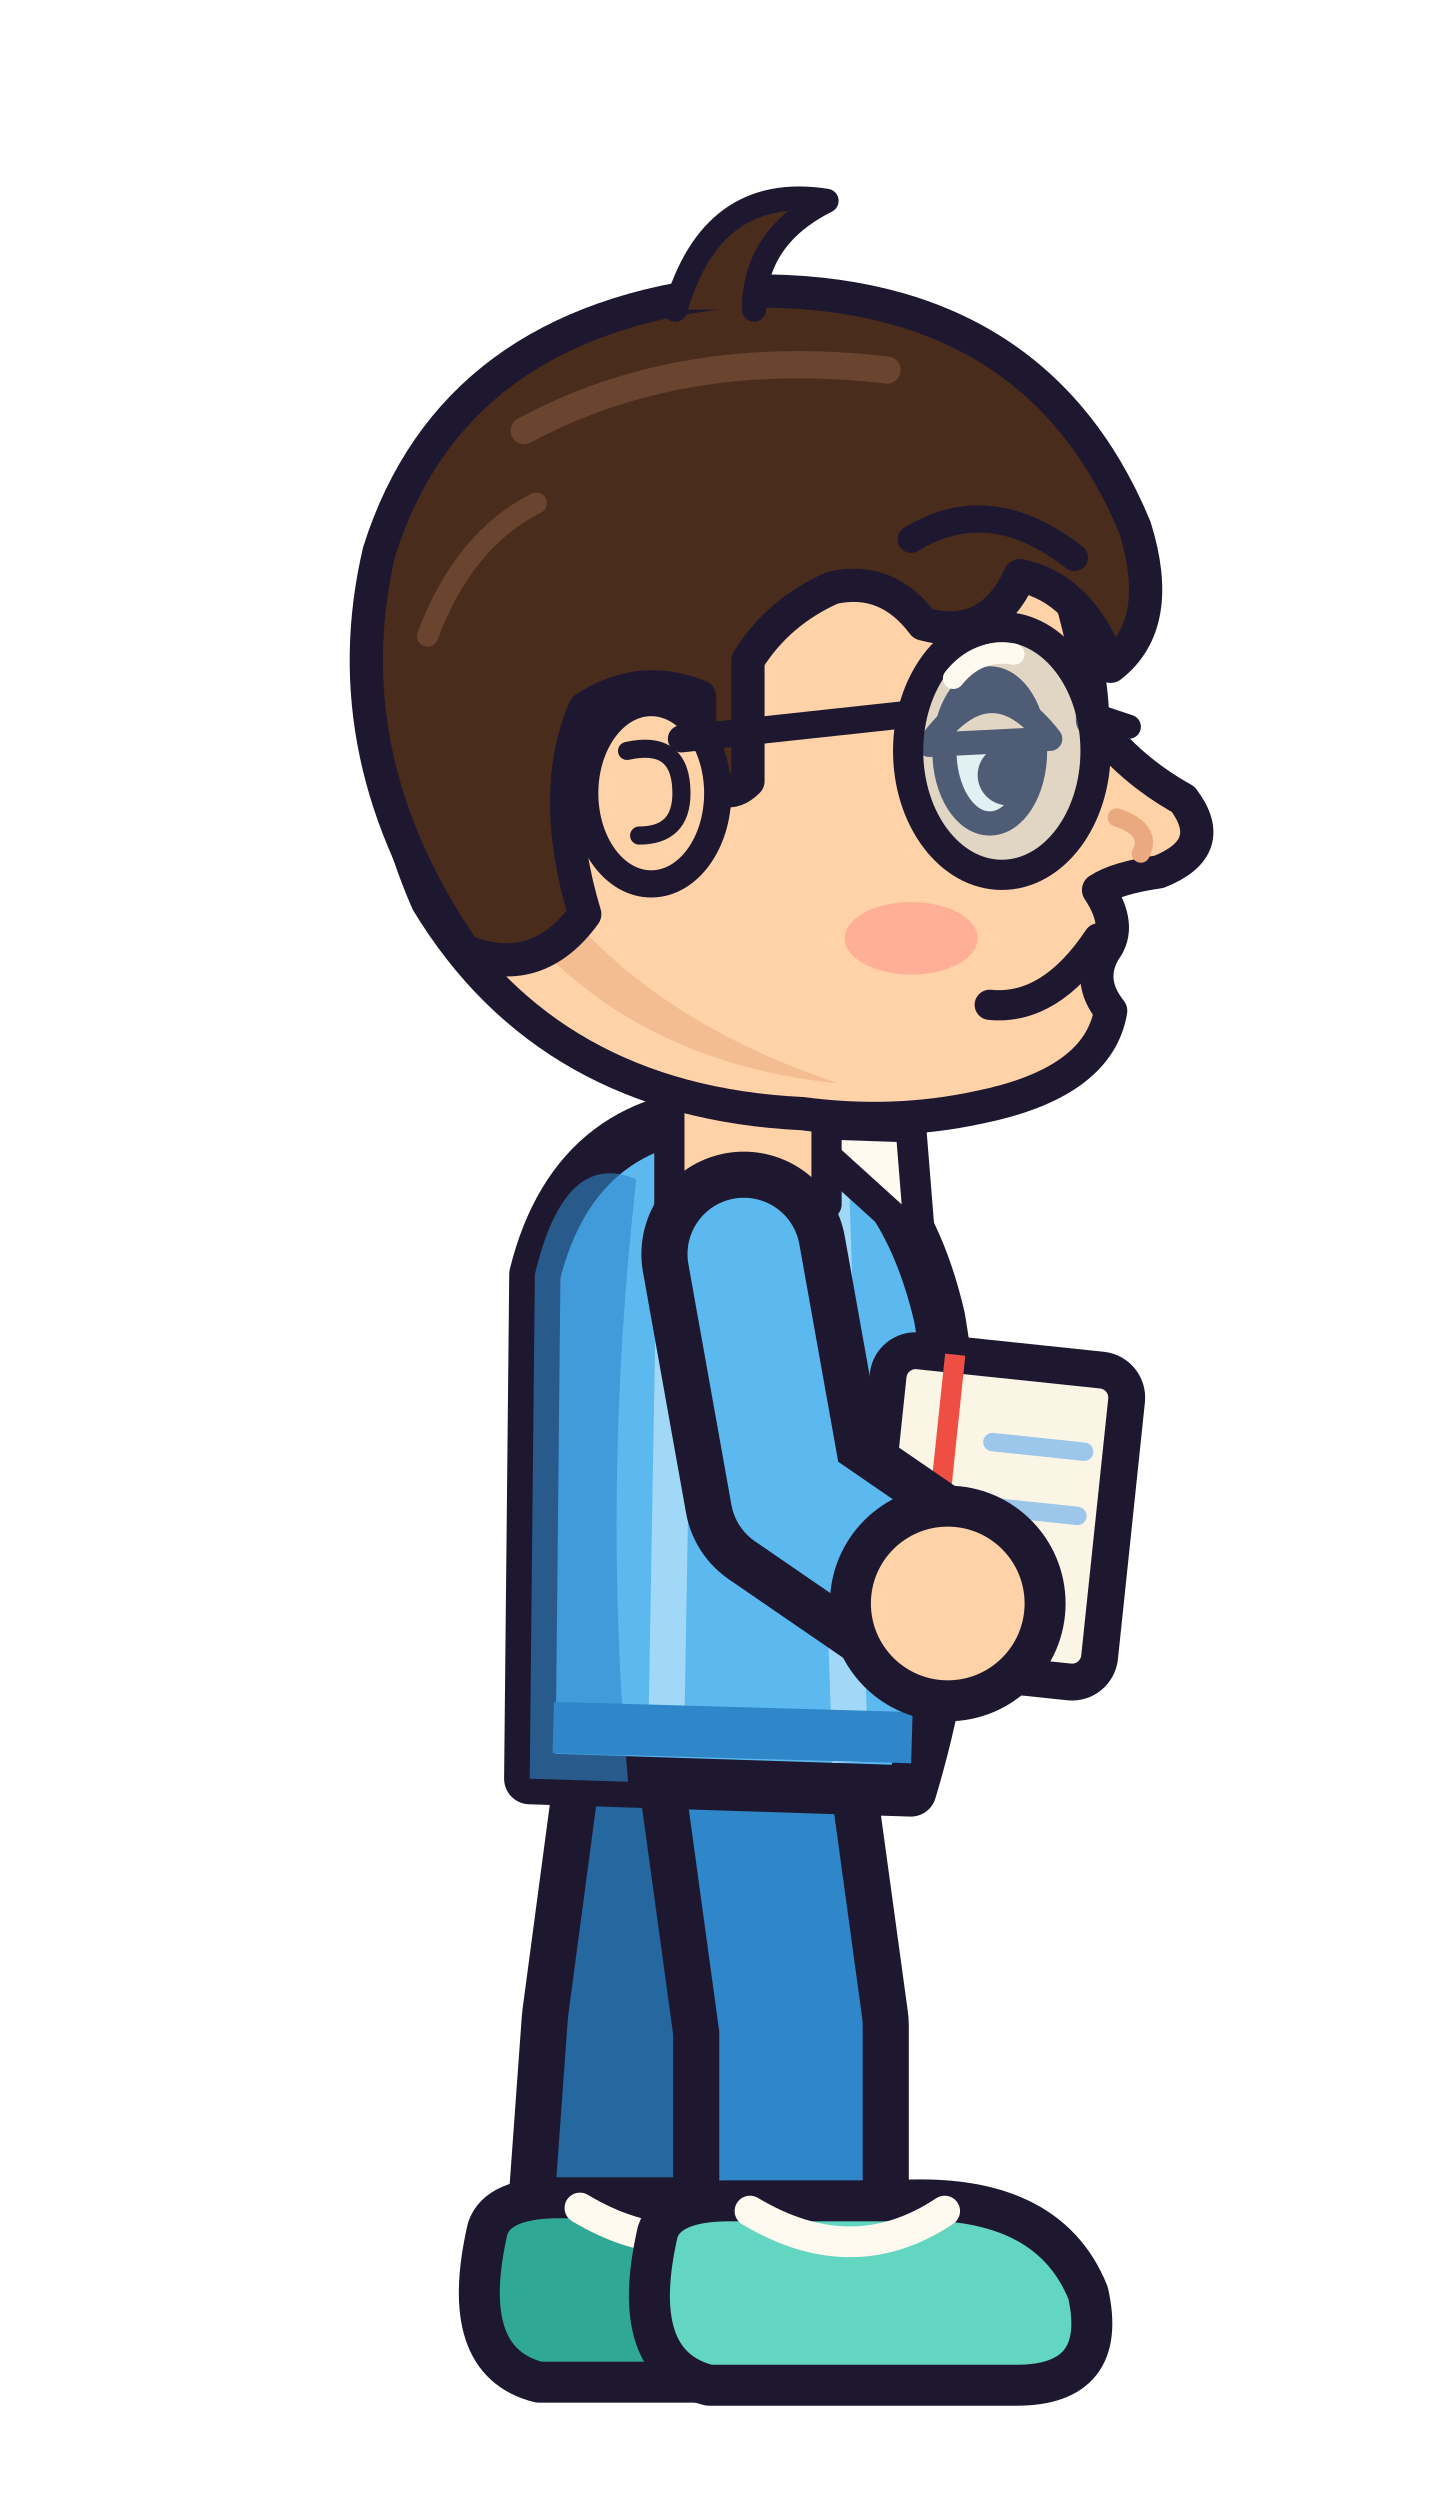
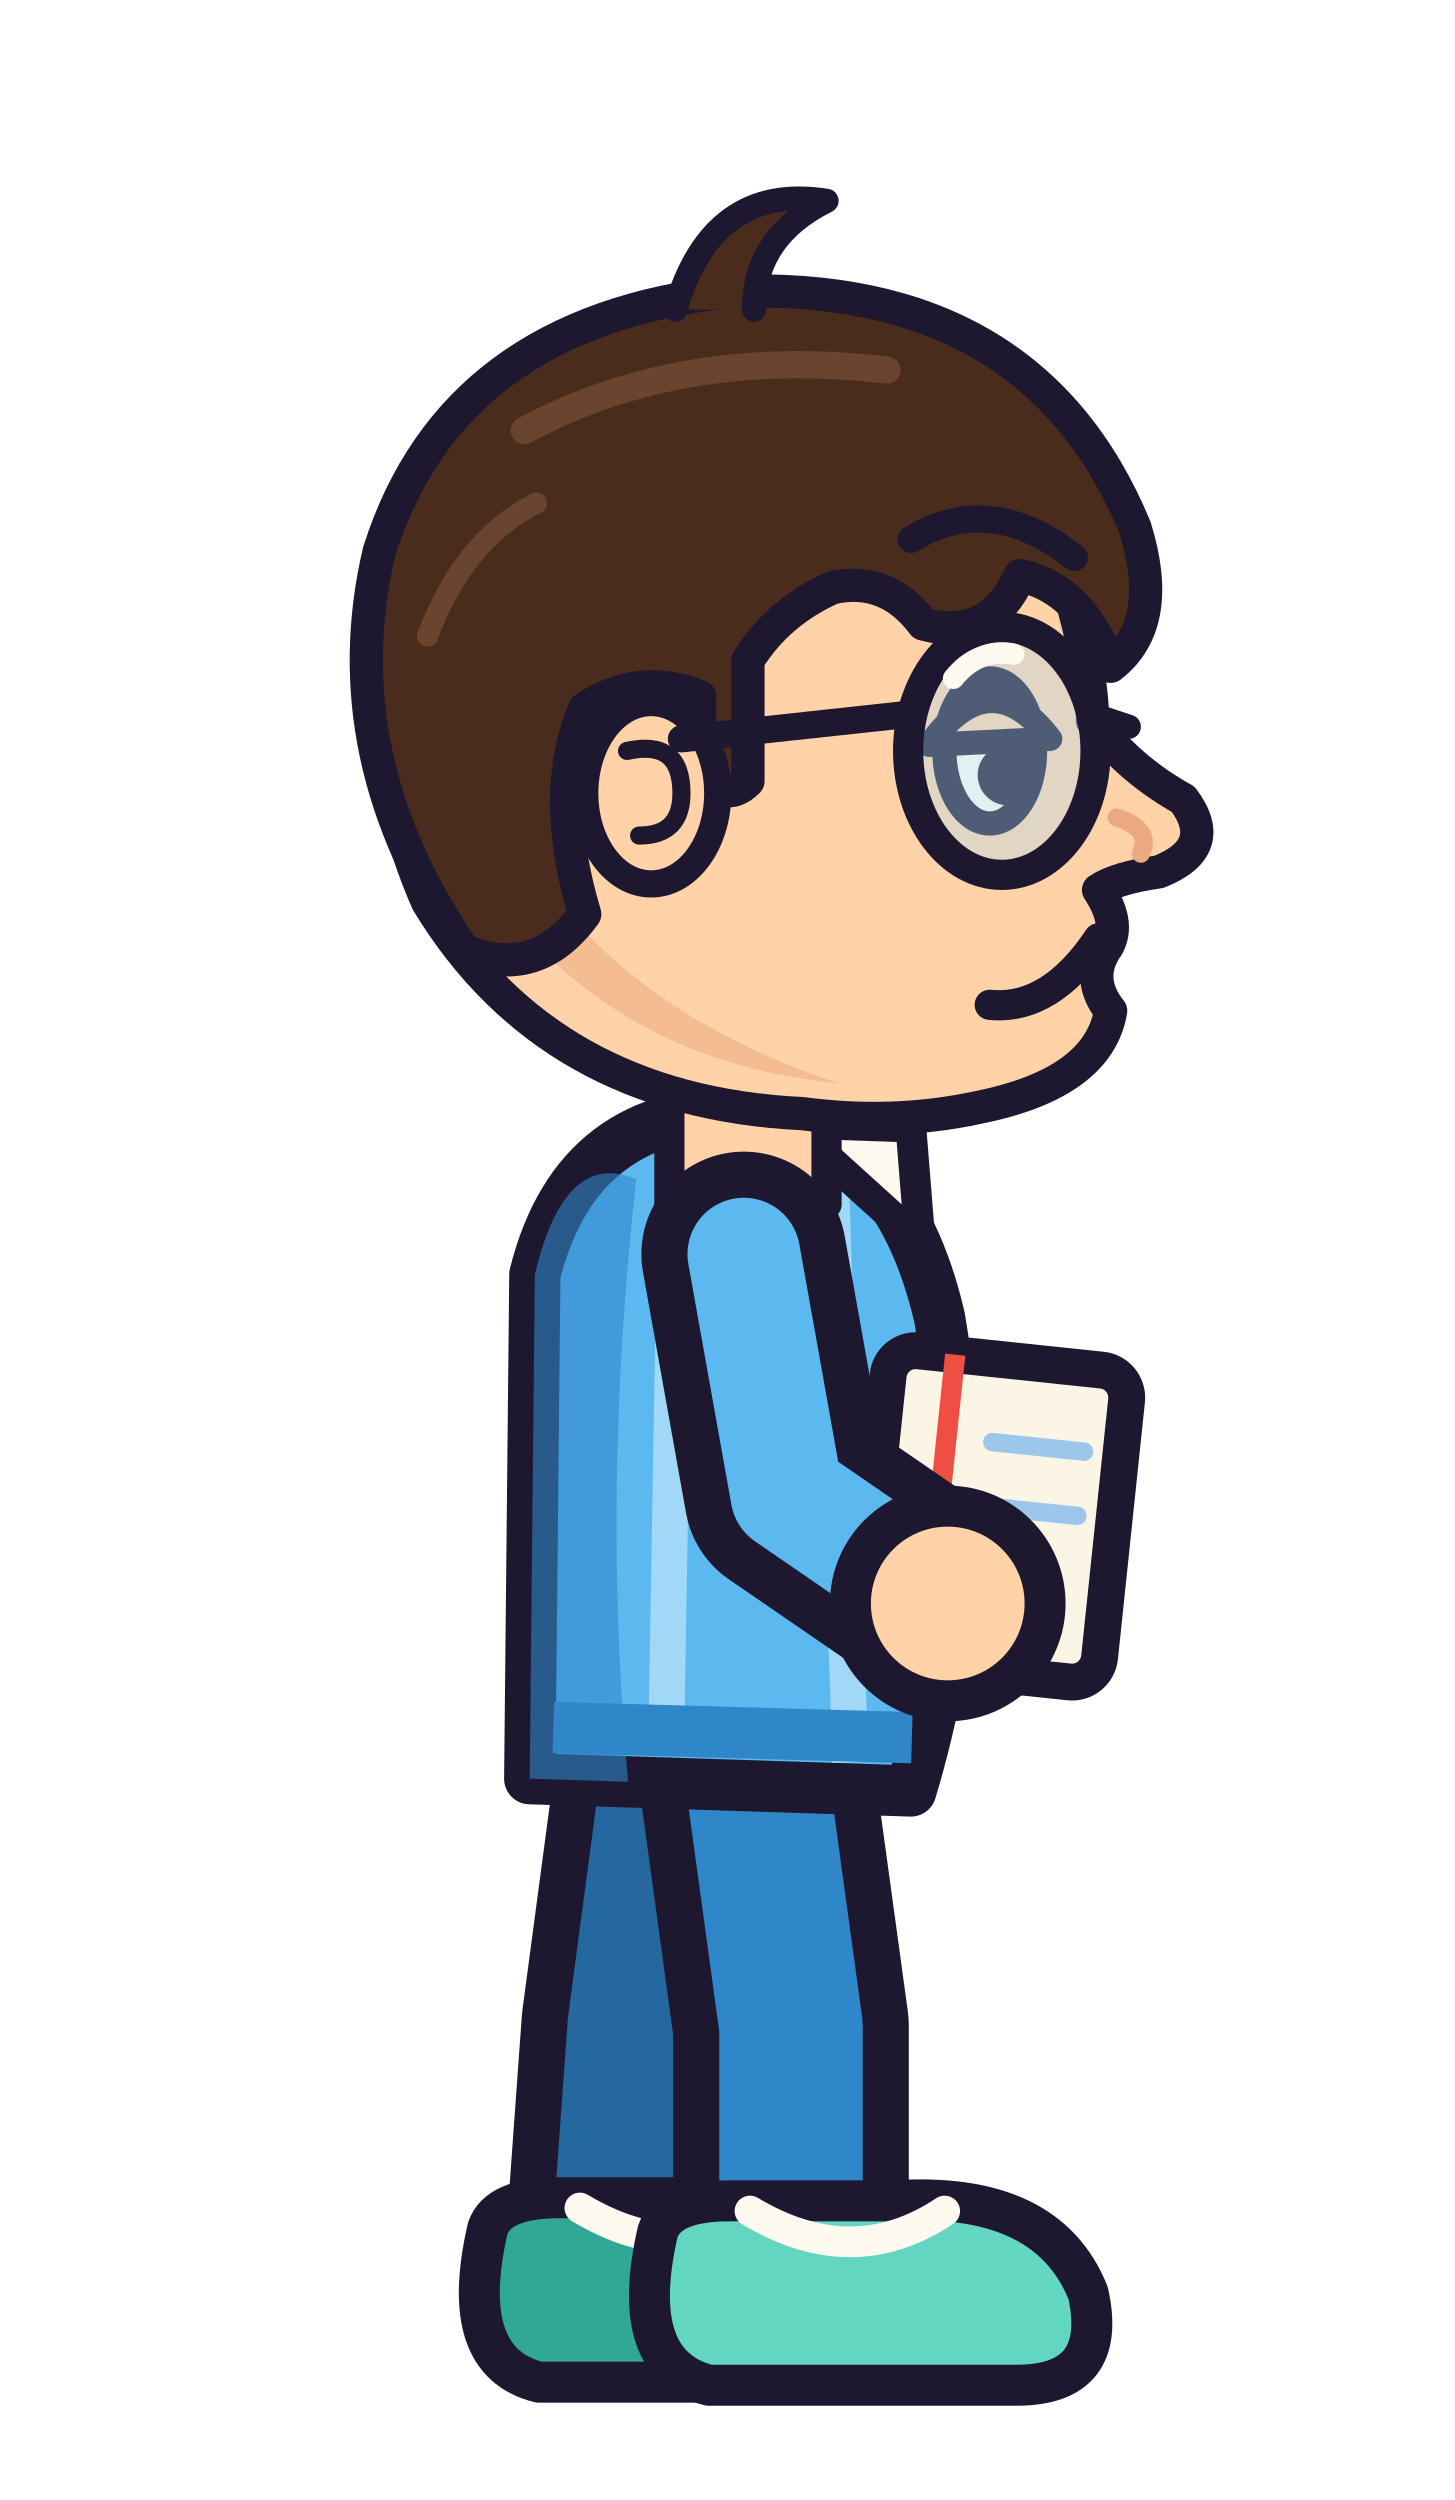
<svg xmlns="http://www.w3.org/2000/svg" width="142" height="244" viewBox="4 -24 142 244">
  <path d="M70 146.6 L66.4 173.6 L64.6 198.5" fill="none" stroke="#1d1830" stroke-width="23" stroke-linecap="round" stroke-linejoin="round" />
  <path d="M70 146.6 L66.4 173.6 L64.6 198.5" fill="none" stroke="#25679f" stroke-width="14" stroke-linecap="round" stroke-linejoin="round" />
  <g transform="translate(64.6 198.5)">
    <path d="M-13 -5 Q-16 8 -8 10 L22 10 Q31 10 29 1 Q25 -9 10 -8 L-6 -8 Q-12 -8 -13 -5 Z" fill="#2fa996" stroke="#1d1830" stroke-width="4" stroke-linejoin="round" stroke-linecap="round" />
    <path d="M-4 -7 Q6 -1 15 -7" fill="none" stroke="#fffaf0" stroke-width="3" stroke-linecap="round" />
  </g>
  <path d="M77.5 146.8 L81.2 173.8 L81.2 198.8" fill="none" stroke="#1d1830" stroke-width="23" stroke-linecap="round" stroke-linejoin="round" />
  <path d="M77.5 146.8 L81.2 173.8 L81.2 198.8" fill="none" stroke="#2f86c9" stroke-width="14" stroke-linecap="round" stroke-linejoin="round" />
  <g transform="translate(81.2 198.8)">
    <path d="M-13 -5 Q-16 8 -8 10 L22 10 Q31 10 29 1 Q25 -9 10 -8 L-6 -8 Q-12 -8 -13 -5 Z" fill="#63d6c1" stroke="#1d1830" stroke-width="4" stroke-linejoin="round" stroke-linecap="round" />
    <path d="M-4 -7 Q6 -1 15 -7" fill="none" stroke="#fffaf0" stroke-width="3" stroke-linecap="round" />
  </g>
  <path d="M55.7 149.6 L92.9 150.8 Q99.7 128.2 95.7 104.6 Q91.5 86.5 77.2 84.5 Q60.3 84 56.2 100.4 Z" fill="#5cb9f0" stroke="#1d1830" stroke-width="5" stroke-linejoin="round" stroke-linecap="round" />
  <path d="M70 89 L69 147 M85 88 L87 148" stroke="#a9dcf7" stroke-width="3.5" opacity="0.9" />
  <path d="M55.7 149.6 L65.3 149.9 Q62.7 121.4 66.1 91.1 Q59.1 88.1 56.2 100.4 Z" fill="#2f86c9" opacity="0.6" />
  <path d="M58 144.6 L93 145.6" stroke="#2f86c9" stroke-width="5" />
  <path d="M81 85.6 L93.8 97.2 L92.9 86 Z" fill="#fffaf0" stroke="#1d1830" stroke-width="3" stroke-linejoin="round" stroke-linecap="round" />
  <g transform="translate(77 90) scale(0.59) translate(-103 -176)">
    <path d="M90 146 L90 182 L116 182 L116 146 Z" fill="#ffd2a8" stroke="#1d1830" stroke-width="5" stroke-linejoin="round" stroke-linecap="round" />
    <path d="M93 150 L113 150 L113 160 Q102 166 93 158 Z" fill="#eaa97e" opacity="0.7" />
    <path d="M112 167 Q70 165 50 132 Q36 100 50 70 Q70 40 104 40 Q146 42 156 80 Q160 94 160 102 Q166 110 175 115 Q181 123 171 127 Q164 128 161 130 Q165 136 162 140 Q159 145 163 150 Q161 162 141 166 Q127 169 112 167 Z" fill="#ffd2a8" stroke="#1d1830" stroke-width="5.5" stroke-linejoin="round" stroke-linecap="round" />
    <path d="M58 126 Q78 158 118 162 Q82 150 66 124 Z" fill="#eaa97e" opacity="0.55" />
    <path d="M164 118 Q170 120 168 124" fill="none" stroke="#eaa97e" stroke-width="3" stroke-linecap="round" />
    <path d="M56 140 Q34 108 42 74 Q54 36 100 31 Q150 29 167 70 Q172 86 163 93 Q158 80 148 78 Q143 89 132 86 Q126 78 117 80 Q108 84 103 92 L103 112 Q99 116 95 110 L95 98 Q85 94 76 100 Q70 114 76 134 Q68 145 56 140 Z" fill="#4a2c1c" stroke="#1d1830" stroke-width="5.5" stroke-linejoin="round" stroke-linecap="round" />
    <path d="M91 34 Q97 13 116 16 Q104 22 104 34" fill="#4a2c1c" stroke="#1d1830" stroke-width="4" stroke-linejoin="round" stroke-linecap="round" />
    <path d="M66 54 Q92 40 126 44" fill="none" stroke="#6b4430" stroke-width="4.5" stroke-linecap="round" />
    <path d="M50 88 Q56 72 68 66" fill="none" stroke="#6b4430" stroke-width="3.5" stroke-linecap="round" />
    <ellipse cx="87" cy="114" rx="11" ry="15" fill="#ffd2a8" stroke="#1d1830" stroke-width="4.5" stroke-linejoin="round" stroke-linecap="round" />
    <path d="M83 107 Q92 105 92 114 Q92 121 85 121" fill="none" stroke="#1d1830" stroke-width="3" stroke-linejoin="round" stroke-linecap="round" />
    <ellipse cx="143" cy="107" rx="7.5" ry="12" fill="#fffaf0" stroke="#1d1830" stroke-width="4" stroke-linejoin="round" stroke-linecap="round" />
    <circle cx="146" cy="111" r="5" fill="#1d1830" />
    <path d="M133 106 Q143 92 153 105 Z" fill="#ffd2a8" stroke="#1d1830" stroke-width="4" stroke-linejoin="round" stroke-linecap="round" />
    <path d="M129 101 L92 105" fill="none" stroke="#1d1830" stroke-width="4.5" stroke-linejoin="round" stroke-linecap="round" />
    <ellipse cx="145" cy="107" rx="15.5" ry="20.5" fill="#a9dcf7" fill-opacity="0.35" stroke="#1d1830" stroke-width="5" stroke-linejoin="round" stroke-linecap="round" />
    <path d="M160 101 L166 103" stroke="#1d1830" stroke-width="4" stroke-linejoin="round" stroke-linecap="round" />
    <path d="M137 95 Q141 90 147 91" fill="none" stroke="#fffaf0" stroke-width="3.5" stroke-linecap="round" />
    <path d="M130 72 Q143 64 157 75" fill="none" stroke="#1d1830" stroke-width="4.5" stroke-linejoin="round" stroke-linecap="round" />
    <path d="M143 149 Q153 150 161 138" fill="none" stroke="#1d1830" stroke-width="5" stroke-linejoin="round" stroke-linecap="round" />
-     <ellipse cx="130" cy="138" rx="11" ry="6" fill="#ff9d8a" opacity="0.65" />
  </g>
  <g transform="translate(101 124) rotate(6) scale(0.9)">
    <rect x="-13" y="-17" width="26" height="34" rx="3" fill="#fbf5e6" stroke="#1d1830" stroke-width="4" stroke-linejoin="round" stroke-linecap="round" />
    <path d="M-6 -17 L-6 17" stroke="#ef4f43" stroke-width="2.2" />
    <path d="M-1 -8 L9 -8 M-1 -1 L9 -1 M-1 6 L7 6" stroke="#9cc7ea" stroke-width="2" stroke-linecap="round" />
    <path d="M-13 -11 L-17 -11 M-13 -3 L-17 -3 M-13 5 L-17 5 M-13 13 L-17 13" stroke="#1d1830" stroke-width="2.5" stroke-linecap="round" />
  </g>
  <path d="M76.6 98.4 L80.8 121.9 L95.5 132" fill="none" stroke="#1d1830" stroke-width="20" stroke-linecap="round" stroke-linejoin="round" />
  <path d="M76.6 98.4 L80.8 121.9 L95.5 132" fill="none" stroke="#5cb9f0" stroke-width="11" stroke-linecap="round" stroke-linejoin="round" />
  <circle cx="96.5" cy="132.5" r="9.5" fill="#ffd2a8" stroke="#1d1830" stroke-width="4" stroke-linejoin="round" stroke-linecap="round" />
</svg>
